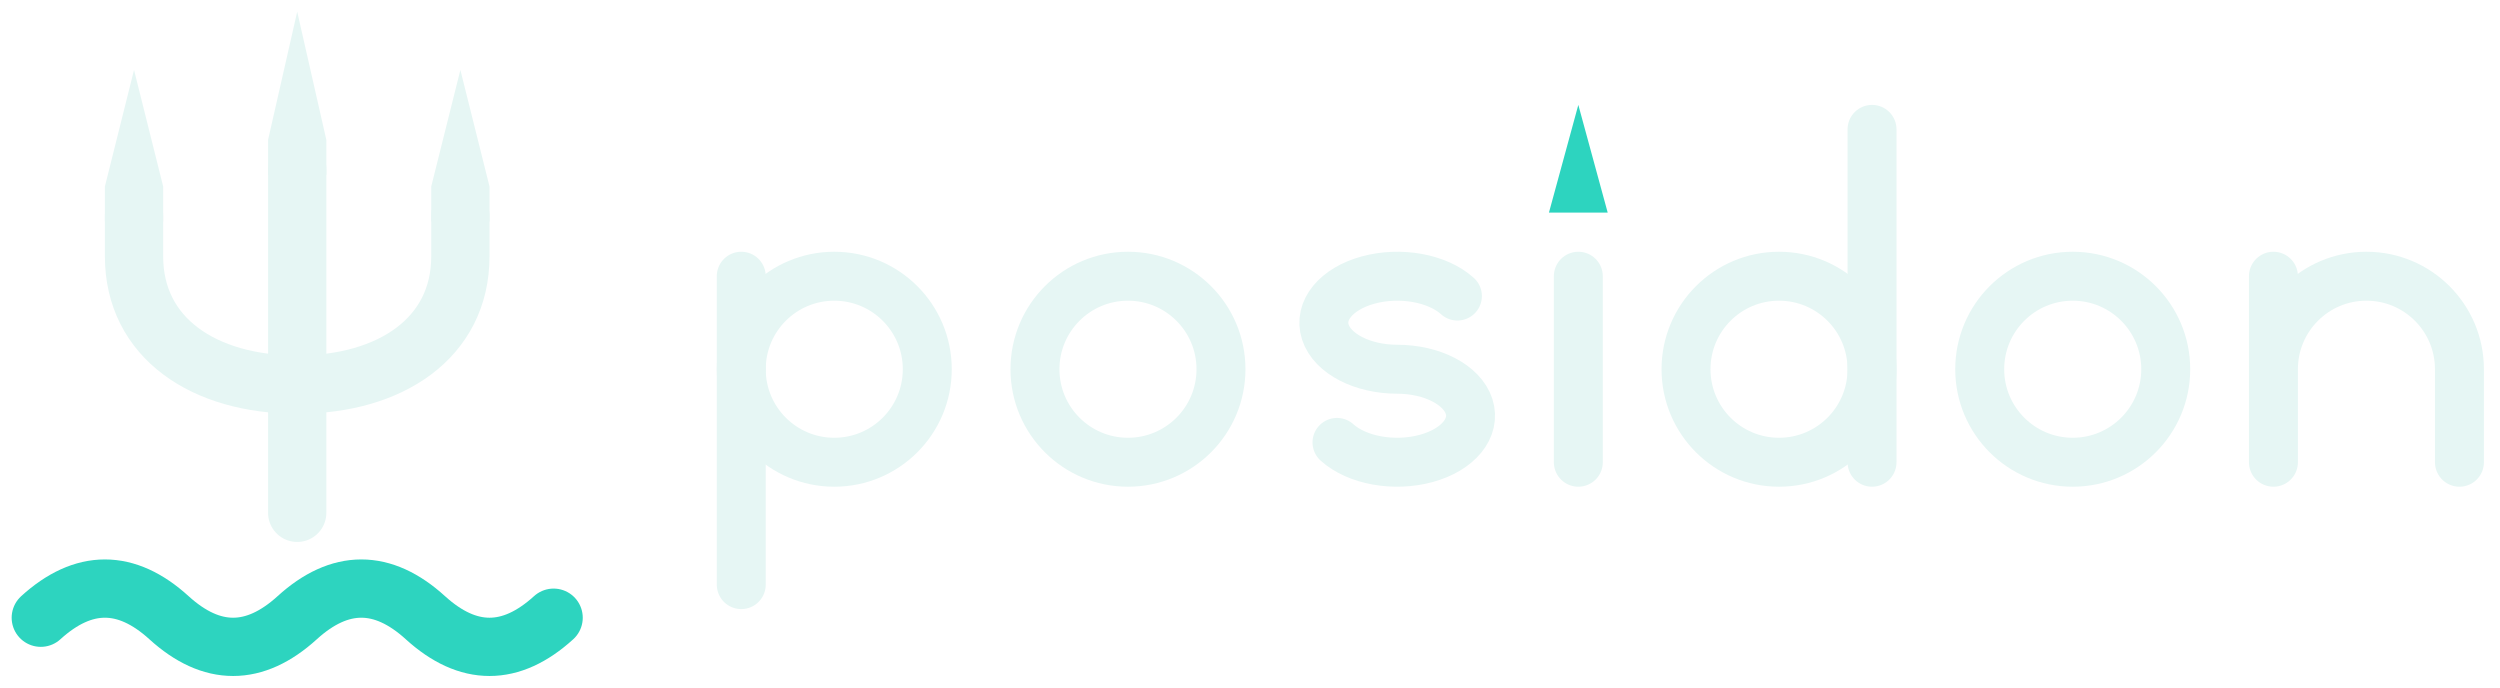
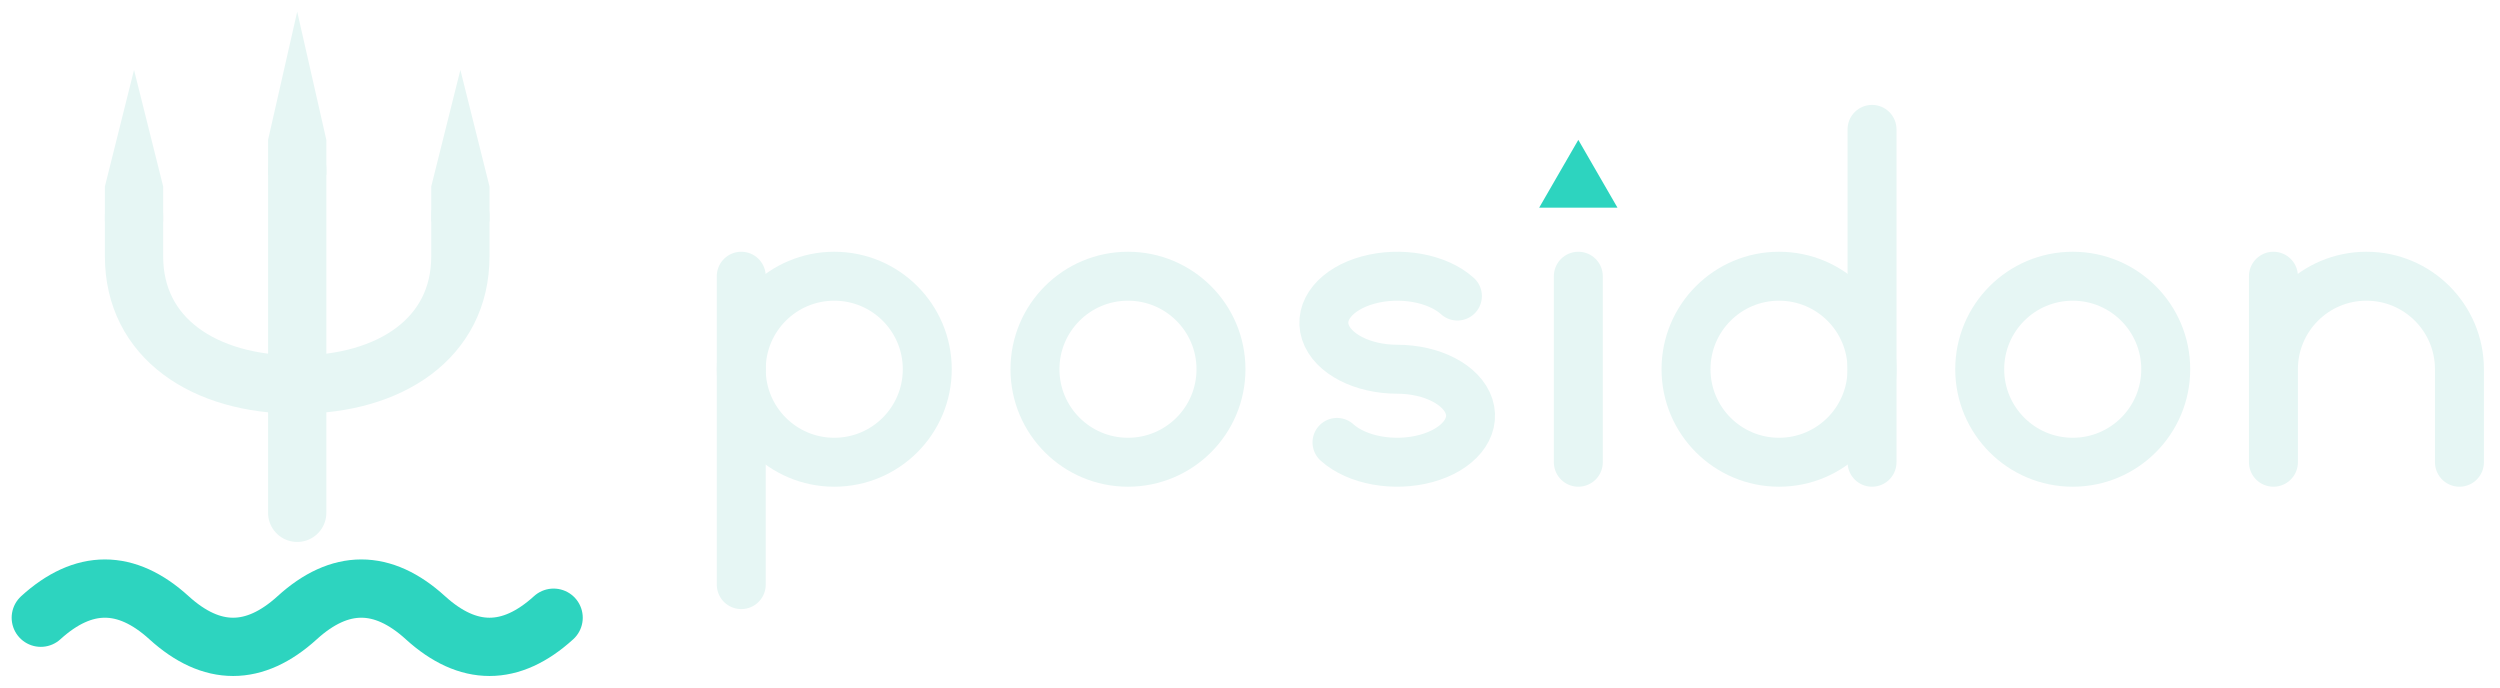
<svg xmlns="http://www.w3.org/2000/svg" viewBox="13 4 429 118" role="img">
  <g fill="none" stroke-linecap="round" stroke-width="10">
    <path stroke="#E6F6F4" d="M36 41v7c0 14 12 22 28 22s28-8 28-22v-7M64 33v59" />
    <path stroke="#2DD4BF" d="M20 110q11-10 22 0t22 0 22 0 22 0" />
  </g>
  <path fill="#E6F6F4" d="M36 16l5 20v6H31v-6zM64 6l5 22v6H59v-6zM92 16l5 20v6H87v-6z" />
  <g transform="translate(136 22) scale(0.84)">
    <g fill="none" stroke="#E6F6F4" stroke-linecap="round" stroke-linejoin="round" stroke-width="10">
      <path d="M5 35v63" />
      <circle cx="24" cy="54" r="19" />
      <circle cx="84" cy="54" r="19" />
      <path d="M151.3 39.05A15 9.5 0 1 0 139 54a15 9.5 0 1 1-12.3 14.95" />
      <path d="M176 35v38" />
      <circle cx="217" cy="54" r="19" />
      <path d="M236 5v68" />
      <circle cx="277" cy="54" r="19" />
      <path d="M318 35v38m0-19a19 19 0 0 1 38 0v19" />
    </g>
-     <path fill="#2DD4BF" d="M176 0l6 22h-12z" />
+     <path fill="#2DD4BF" d="M176 7.144l8 13.856h-16z" />
  </g>
</svg>
